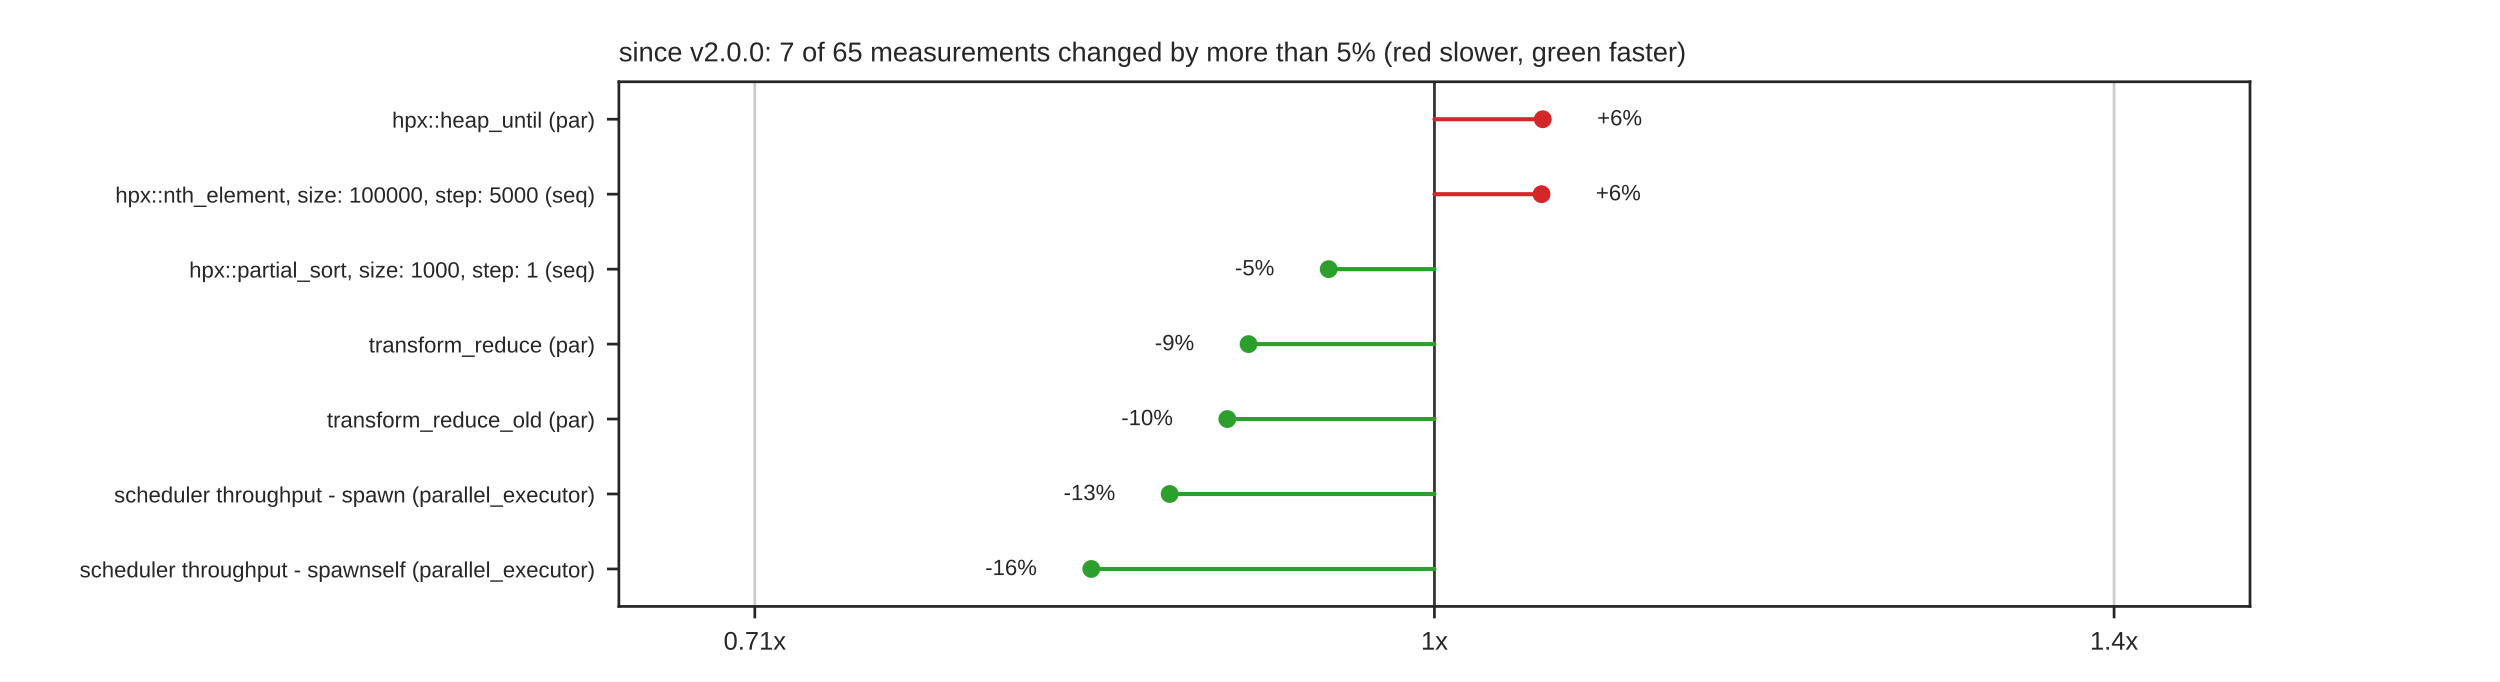
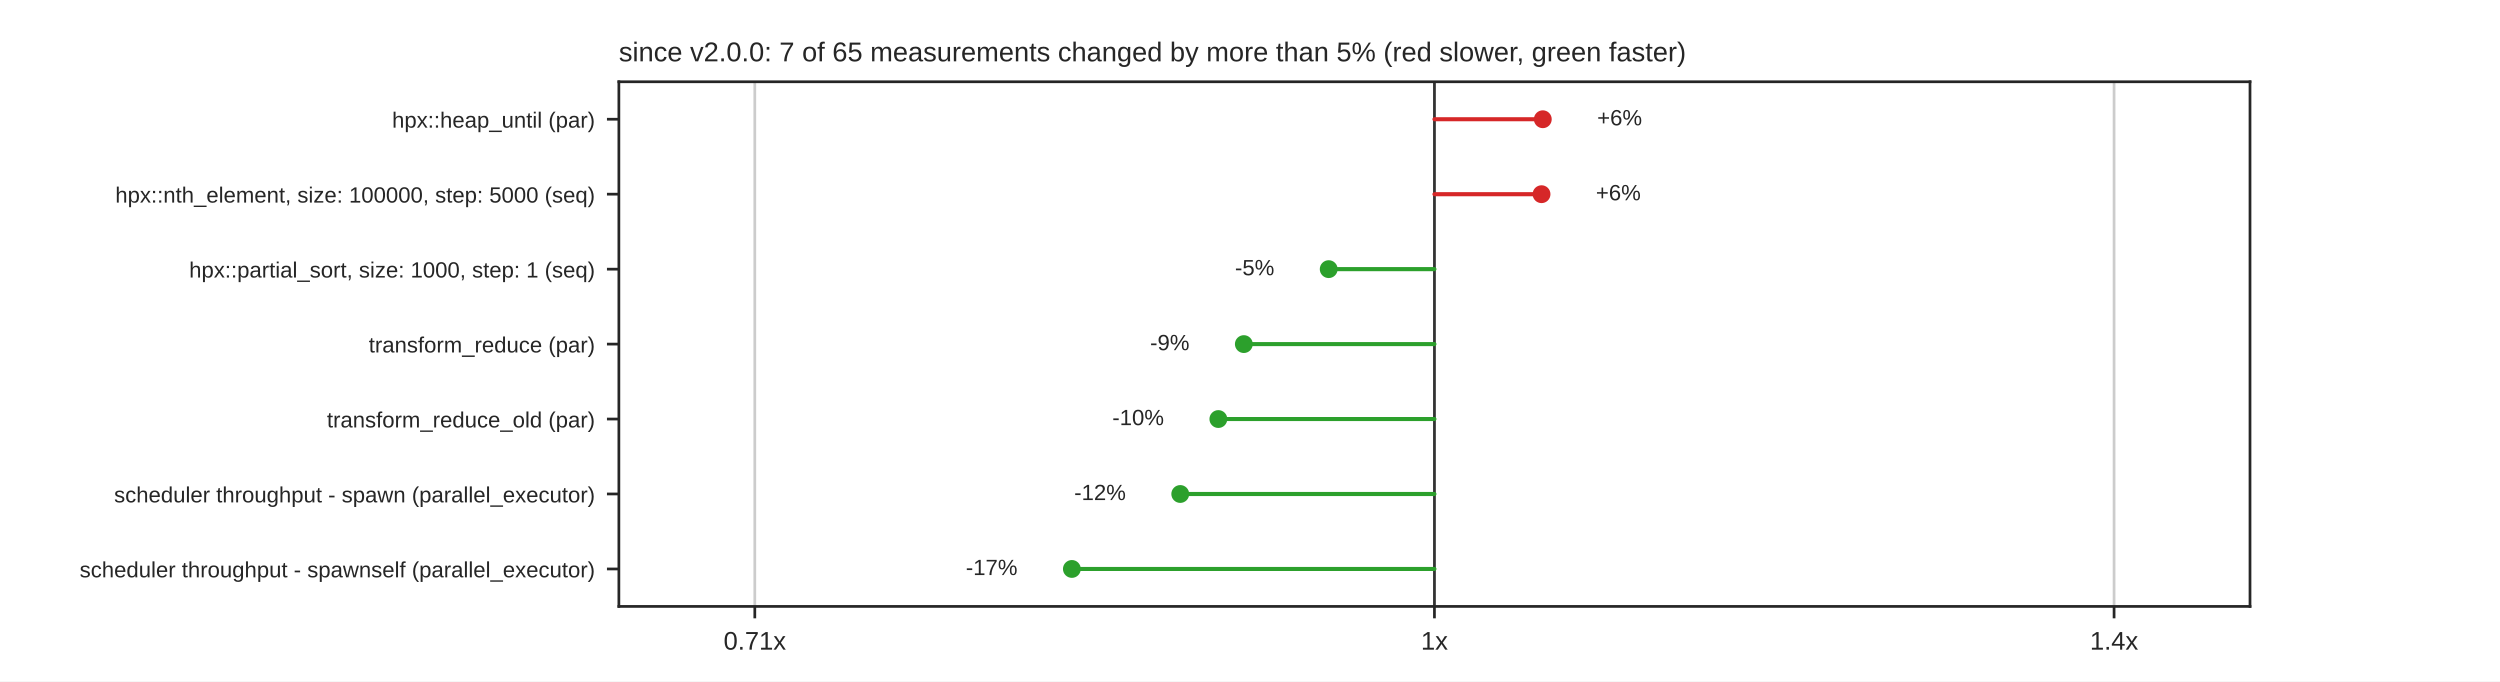
<svg xmlns="http://www.w3.org/2000/svg" xmlns:xlink="http://www.w3.org/1999/xlink" width="734.4pt" height="200.16pt" viewBox="0 0 734.4 200.16" version="1.1">
  <defs>
    <style type="text/css">*{stroke-linejoin: round; stroke-linecap: butt}</style>
  </defs>
  <g id="figure_1">
    <g id="patch_1">
      <path d="M 0 200.16  L 734.4 200.16  L 734.4 0  L 0 0  z " style="fill: #ffffff" />
    </g>
    <g id="axes_1">
      <g id="patch_2">
        <path d="M 181.8 178.142  L 660.96 178.142  L 660.96 24.019  L 181.8 24.019  z " style="fill: #ffffff" />
      </g>
      <g id="matplotlib.axis_1">
        <g id="xtick_1">
          <g id="line2d_1">
            <path d="M 221.73 178.142  L 221.73 24.019  " clip-path="url(#p03eb8b2f0f)" style="fill: none; stroke: #cccccc; stroke-width: 0.8; stroke-linecap: round" />
          </g>
          <g id="line2d_2">
            <defs>
              <path id="mdfc5214045" d="M 0 0  L 0 3.5  " style="stroke: #262626; stroke-width: 0.8" />
            </defs>
            <g>
              <use xlink:href="#mdfc5214045" x="221.73" y="178.142" style="fill: #262626; stroke: #262626; stroke-width: 0.8" />
            </g>
          </g>
          <g id="text_1">
            <text style="fill: #262626; font: 7.5px 'Arial', 'DejaVu Sans', 'Liberation Sans', 'Bitstream Vera Sans', sans-serif; text-anchor: middle" x="221.73" y="190.841" transform="rotate(-0 221.73 190.8412)">0.71x</text>
          </g>
        </g>
        <g id="xtick_2">
          <g id="line2d_3">
            <path d="M 421.38 178.142  L 421.38 24.019  " clip-path="url(#p03eb8b2f0f)" style="fill: none; stroke: #cccccc; stroke-width: 0.8; stroke-linecap: round" />
          </g>
          <g id="line2d_4">
            <g>
              <use xlink:href="#mdfc5214045" x="421.38" y="178.142" style="fill: #262626; stroke: #262626; stroke-width: 0.8" />
            </g>
          </g>
          <g id="text_2">
            <text style="fill: #262626; font: 7.5px 'Arial', 'DejaVu Sans', 'Liberation Sans', 'Bitstream Vera Sans', sans-serif; text-anchor: middle" x="421.38" y="190.841" transform="rotate(-0 421.38 190.8412)">1x</text>
          </g>
        </g>
        <g id="xtick_3">
          <g id="line2d_5">
            <path d="M 621.03 178.142  L 621.03 24.019  " clip-path="url(#p03eb8b2f0f)" style="fill: none; stroke: #cccccc; stroke-width: 0.8; stroke-linecap: round" />
          </g>
          <g id="line2d_6">
            <g>
              <use xlink:href="#mdfc5214045" x="621.03" y="178.142" style="fill: #262626; stroke: #262626; stroke-width: 0.8" />
            </g>
          </g>
          <g id="text_3">
            <text style="fill: #262626; font: 7.5px 'Arial', 'DejaVu Sans', 'Liberation Sans', 'Bitstream Vera Sans', sans-serif; text-anchor: middle" x="621.03" y="190.841" transform="rotate(-0 621.03 190.8412)">1.4x</text>
          </g>
        </g>
      </g>
      <g id="matplotlib.axis_2">
        <g id="ytick_1">
          <g id="line2d_7">
            <defs>
              <path id="m414165cd4d" d="M 0 0  L -3.5 0  " style="stroke: #262626; stroke-width: 0.8" />
            </defs>
            <g>
              <use xlink:href="#m414165cd4d" x="181.8" y="35.028" style="fill: #262626; stroke: #262626; stroke-width: 0.8" />
            </g>
          </g>
          <g id="text_4">
            <text style="fill: #262626; font: 6.5px 'Arial', 'DejaVu Sans', 'Liberation Sans', 'Bitstream Vera Sans', sans-serif; text-anchor: end" x="174.8" y="37.497" transform="rotate(-0 174.8 37.49749)">hpx::heap_until (par)</text>
          </g>
        </g>
        <g id="ytick_2">
          <g id="line2d_8">
            <g>
              <use xlink:href="#m414165cd4d" x="181.8" y="57.046" style="fill: #262626; stroke: #262626; stroke-width: 0.8" />
            </g>
          </g>
          <g id="text_5">
            <text style="fill: #262626; font: 6.5px 'Arial', 'DejaVu Sans', 'Liberation Sans', 'Bitstream Vera Sans', sans-serif; text-anchor: end" x="174.8" y="59.515" transform="rotate(-0 174.8 59.51509)">hpx::nth_element, size: 100000, step: 5000 (seq)</text>
          </g>
        </g>
        <g id="ytick_3">
          <g id="line2d_9">
            <g>
              <use xlink:href="#m414165cd4d" x="181.8" y="79.063" style="fill: #262626; stroke: #262626; stroke-width: 0.8" />
            </g>
          </g>
          <g id="text_6">
            <text style="fill: #262626; font: 6.5px 'Arial', 'DejaVu Sans', 'Liberation Sans', 'Bitstream Vera Sans', sans-serif; text-anchor: end" x="174.8" y="81.533" transform="rotate(-0 174.8 81.53269)">hpx::partial_sort, size: 1000, step: 1 (seq)</text>
          </g>
        </g>
        <g id="ytick_4">
          <g id="line2d_10">
            <g>
              <use xlink:href="#m414165cd4d" x="181.8" y="101.081" style="fill: #262626; stroke: #262626; stroke-width: 0.8" />
            </g>
          </g>
          <g id="text_7">
            <text style="fill: #262626; font: 6.5px 'Arial', 'DejaVu Sans', 'Liberation Sans', 'Bitstream Vera Sans', sans-serif; text-anchor: end" x="174.8" y="103.55" transform="rotate(-0 174.8 103.5503)">transform_reduce (par)</text>
          </g>
        </g>
        <g id="ytick_5">
          <g id="line2d_11">
            <g>
              <use xlink:href="#m414165cd4d" x="181.8" y="123.098" style="fill: #262626; stroke: #262626; stroke-width: 0.8" />
            </g>
          </g>
          <g id="text_8">
            <text style="fill: #262626; font: 6.5px 'Arial', 'DejaVu Sans', 'Liberation Sans', 'Bitstream Vera Sans', sans-serif; text-anchor: end" x="174.8" y="125.568" transform="rotate(-0 174.8 125.5679)">transform_reduce_old (par)</text>
          </g>
        </g>
        <g id="ytick_6">
          <g id="line2d_12">
            <g>
              <use xlink:href="#m414165cd4d" x="181.8" y="145.116" style="fill: #262626; stroke: #262626; stroke-width: 0.8" />
            </g>
          </g>
          <g id="text_9">
            <text style="fill: #262626; font: 6.5px 'Arial', 'DejaVu Sans', 'Liberation Sans', 'Bitstream Vera Sans', sans-serif; text-anchor: end" x="174.8" y="147.585" transform="rotate(-0 174.8 147.5855)">scheduler throughput - spawn (parallel_executor)</text>
          </g>
        </g>
        <g id="ytick_7">
          <g id="line2d_13">
            <g>
              <use xlink:href="#m414165cd4d" x="181.8" y="167.134" style="fill: #262626; stroke: #262626; stroke-width: 0.8" />
            </g>
          </g>
          <g id="text_10">
            <text style="fill: #262626; font: 6.5px 'Arial', 'DejaVu Sans', 'Liberation Sans', 'Bitstream Vera Sans', sans-serif; text-anchor: end" x="174.8" y="169.603" transform="rotate(-0 174.8 169.6031)">scheduler throughput - spawnself (parallel_executor)</text>
          </g>
        </g>
      </g>
      <g id="line2d_14">
        <path d="M 421.38 178.142  L 421.38 24.019  " clip-path="url(#p03eb8b2f0f)" style="fill: none; stroke: #333333; stroke-width: 0.8; stroke-linecap: round" />
      </g>
      <g id="line2d_15">
        <path d="M 421.38 35.028  L 453.214 35.028  " clip-path="url(#p03eb8b2f0f)" style="fill: none; stroke: #d62728; stroke-width: 1.2; stroke-linecap: round" />
      </g>
      <g id="line2d_16">
        <path d="M 421.38 57.046  L 452.842 57.046  " clip-path="url(#p03eb8b2f0f)" style="fill: none; stroke: #d62728; stroke-width: 1.2; stroke-linecap: round" />
      </g>
      <g id="line2d_17">
        <path d="M 421.38 79.063  L 390.321 79.063  " clip-path="url(#p03eb8b2f0f)" style="fill: none; stroke: #2ca02c; stroke-width: 1.2; stroke-linecap: round" />
      </g>
      <g id="line2d_18">
-         <path d="M 421.38 101.081  L 366.777 101.081  " clip-path="url(#p03eb8b2f0f)" style="fill: none; stroke: #2ca02c; stroke-width: 1.2; stroke-linecap: round" />
+         <path d="M 421.38 101.081  L 365.391 101.081  " clip-path="url(#p03eb8b2f0f)" style="fill: none; stroke: #2ca02c; stroke-width: 1.2; stroke-linecap: round" />
      </g>
      <g id="line2d_19">
-         <path d="M 421.38 123.098  L 360.538 123.098  " clip-path="url(#p03eb8b2f0f)" style="fill: none; stroke: #2ca02c; stroke-width: 1.2; stroke-linecap: round" />
+         <path d="M 421.38 123.098  L 357.906 123.098  " clip-path="url(#p03eb8b2f0f)" style="fill: none; stroke: #2ca02c; stroke-width: 1.2; stroke-linecap: round" />
      </g>
      <g id="line2d_20">
-         <path d="M 421.38 145.116  L 343.604 145.116  " clip-path="url(#p03eb8b2f0f)" style="fill: none; stroke: #2ca02c; stroke-width: 1.2; stroke-linecap: round" />
+         <path d="M 421.38 145.116  L 346.712 145.116  " clip-path="url(#p03eb8b2f0f)" style="fill: none; stroke: #2ca02c; stroke-width: 1.2; stroke-linecap: round" />
      </g>
      <g id="line2d_21">
-         <path d="M 421.38 167.134  L 320.578 167.134  " clip-path="url(#p03eb8b2f0f)" style="fill: none; stroke: #2ca02c; stroke-width: 1.2; stroke-linecap: round" />
+         <path d="M 421.38 167.134  L 314.874 167.134  " clip-path="url(#p03eb8b2f0f)" style="fill: none; stroke: #2ca02c; stroke-width: 1.2; stroke-linecap: round" />
      </g>
      <g id="patch_3">
        <path d="M 181.8 178.142  L 181.8 24.019  " style="fill: none; stroke: #262626; stroke-width: 0.8; stroke-linejoin: miter; stroke-linecap: square" />
      </g>
      <g id="patch_4">
        <path d="M 660.96 178.142  L 660.96 24.019  " style="fill: none; stroke: #262626; stroke-width: 0.8; stroke-linejoin: miter; stroke-linecap: square" />
      </g>
      <g id="patch_5">
        <path d="M 181.8 178.142  L 660.96 178.142  " style="fill: none; stroke: #262626; stroke-width: 0.8; stroke-linejoin: miter; stroke-linecap: square" />
      </g>
      <g id="patch_6">
        <path d="M 181.8 24.019  L 660.96 24.019  " style="fill: none; stroke: #262626; stroke-width: 0.8; stroke-linejoin: miter; stroke-linecap: square" />
      </g>
      <g id="PathCollection_1">
        <defs>
          <path id="m8968767a60" d="M 0 2.121  C 0.563 2.121 1.102 1.898 1.5 1.5  C 1.898 1.102 2.121 0.563 2.121 0  C 2.121 -0.563 1.898 -1.102 1.5 -1.5  C 1.102 -1.898 0.563 -2.121 0 -2.121  C -0.563 -2.121 -1.102 -1.898 -1.5 -1.5  C -1.898 -1.102 -2.121 -0.563 -2.121 0  C -2.121 0.563 -1.898 1.102 -1.5 1.5  C -1.102 1.898 -0.563 2.121 0 2.121  z " style="stroke: #d62728" />
        </defs>
        <g clip-path="url(#p03eb8b2f0f)">
          <use xlink:href="#m8968767a60" x="453.214" y="35.028" style="fill: #d62728; stroke: #d62728" />
        </g>
      </g>
      <g id="text_11">
        <text style="fill: #262626; font: 6.5px 'Arial', 'DejaVu Sans', 'Liberation Sans', 'Bitstream Vera Sans', sans-serif; text-anchor: start" x="469.186" y="36.822" transform="rotate(-0 469.1857 36.82159)">+6%</text>
      </g>
      <g id="PathCollection_2">
        <g clip-path="url(#p03eb8b2f0f)">
          <use xlink:href="#m8968767a60" x="452.842" y="57.046" style="fill: #d62728; stroke: #d62728" />
        </g>
      </g>
      <g id="text_12">
        <text style="fill: #262626; font: 6.5px 'Arial', 'DejaVu Sans', 'Liberation Sans', 'Bitstream Vera Sans', sans-serif; text-anchor: start" x="468.814" y="58.839" transform="rotate(-0 468.8138 58.83919)">+6%</text>
      </g>
      <g id="PathCollection_3">
        <defs>
          <path id="m7978cd0e5a" d="M 0 2.121  C 0.563 2.121 1.102 1.898 1.5 1.5  C 1.898 1.102 2.121 0.563 2.121 0  C 2.121 -0.563 1.898 -1.102 1.5 -1.5  C 1.102 -1.898 0.563 -2.121 0 -2.121  C -0.563 -2.121 -1.102 -1.898 -1.5 -1.5  C -1.898 -1.102 -2.121 -0.563 -2.121 0  C -2.121 0.563 -1.898 1.102 -1.5 1.5  C -1.102 1.898 -0.563 2.121 0 2.121  z " style="stroke: #2ca02c" />
        </defs>
        <g clip-path="url(#p03eb8b2f0f)">
          <use xlink:href="#m7978cd0e5a" x="390.321" y="79.063" style="fill: #2ca02c; stroke: #2ca02c" />
        </g>
      </g>
      <g id="text_13">
        <text style="fill: #262626; font: 6.5px 'Arial', 'DejaVu Sans', 'Liberation Sans', 'Bitstream Vera Sans', sans-serif; text-anchor: end" x="374.349" y="80.857" transform="rotate(-0 374.3489 80.85679)">-5%</text>
      </g>
      <g id="PathCollection_4">
        <g clip-path="url(#p03eb8b2f0f)">
-           <use xlink:href="#m7978cd0e5a" x="366.777" y="101.081" style="fill: #2ca02c; stroke: #2ca02c" />
+           <use xlink:href="#m7978cd0e5a" x="365.391" y="101.081" style="fill: #2ca02c; stroke: #2ca02c" />
        </g>
      </g>
      <g id="text_14">
-         <text style="fill: #262626; font: 6.5px 'Arial', 'DejaVu Sans', 'Liberation Sans', 'Bitstream Vera Sans', sans-serif; text-anchor: end" x="350.805" y="102.874" transform="rotate(-0 350.8048 102.8744)">-9%</text>
+         <text style="fill: #262626; font: 6.5px 'Arial', 'DejaVu Sans', 'Liberation Sans', 'Bitstream Vera Sans', sans-serif; text-anchor: end" x="349.419" y="102.874" transform="rotate(-0 349.4192 102.8744)">-9%</text>
      </g>
      <g id="PathCollection_5">
        <g clip-path="url(#p03eb8b2f0f)">
-           <use xlink:href="#m7978cd0e5a" x="360.538" y="123.098" style="fill: #2ca02c; stroke: #2ca02c" />
+           <use xlink:href="#m7978cd0e5a" x="357.906" y="123.098" style="fill: #2ca02c; stroke: #2ca02c" />
        </g>
      </g>
      <g id="text_15">
-         <text style="fill: #262626; font: 6.5px 'Arial', 'DejaVu Sans', 'Liberation Sans', 'Bitstream Vera Sans', sans-serif; text-anchor: end" x="344.566" y="124.892" transform="rotate(-0 344.5661 124.892)">-10%</text>
+         <text style="fill: #262626; font: 6.5px 'Arial', 'DejaVu Sans', 'Liberation Sans', 'Bitstream Vera Sans', sans-serif; text-anchor: end" x="341.934" y="124.892" transform="rotate(-0 341.9338 124.892)">-10%</text>
      </g>
      <g id="PathCollection_6">
        <g clip-path="url(#p03eb8b2f0f)">
-           <use xlink:href="#m7978cd0e5a" x="343.604" y="145.116" style="fill: #2ca02c; stroke: #2ca02c" />
+           <use xlink:href="#m7978cd0e5a" x="346.712" y="145.116" style="fill: #2ca02c; stroke: #2ca02c" />
        </g>
      </g>
      <g id="text_16">
-         <text style="fill: #262626; font: 6.5px 'Arial', 'DejaVu Sans', 'Liberation Sans', 'Bitstream Vera Sans', sans-serif; text-anchor: end" x="327.632" y="146.91" transform="rotate(-0 327.6316 146.9096)">-13%</text>
+         <text style="fill: #262626; font: 6.5px 'Arial', 'DejaVu Sans', 'Liberation Sans', 'Bitstream Vera Sans', sans-serif; text-anchor: end" x="330.74" y="146.91" transform="rotate(-0 330.7398 146.9096)">-12%</text>
      </g>
      <g id="PathCollection_7">
        <g clip-path="url(#p03eb8b2f0f)">
-           <use xlink:href="#m7978cd0e5a" x="320.578" y="167.134" style="fill: #2ca02c; stroke: #2ca02c" />
+           <use xlink:href="#m7978cd0e5a" x="314.874" y="167.134" style="fill: #2ca02c; stroke: #2ca02c" />
        </g>
      </g>
      <g id="text_17">
-         <text style="fill: #262626; font: 6.5px 'Arial', 'DejaVu Sans', 'Liberation Sans', 'Bitstream Vera Sans', sans-serif; text-anchor: end" x="304.606" y="168.927" transform="rotate(-0 304.6058 168.9272)">-16%</text>
+         <text style="fill: #262626; font: 6.5px 'Arial', 'DejaVu Sans', 'Liberation Sans', 'Bitstream Vera Sans', sans-serif; text-anchor: end" x="298.902" y="168.927" transform="rotate(-0 298.9018 168.9272)">-17%</text>
      </g>
      <g id="text_18">
        <text style="fill: #262626; font: 8px 'Arial', 'DejaVu Sans', 'Liberation Sans', 'Bitstream Vera Sans', sans-serif; text-anchor: start" x="181.8" y="18.019" transform="rotate(-0 181.8 18.0192)">since v2.0.0: 7 of 65 measurements changed by more than 5% (red slower, green faster)</text>
      </g>
    </g>
  </g>
  <defs>
    <clipPath id="p03eb8b2f0f">
      <rect x="181.8" y="24.019" width="479.16" height="154.123" />
    </clipPath>
  </defs>
</svg>
